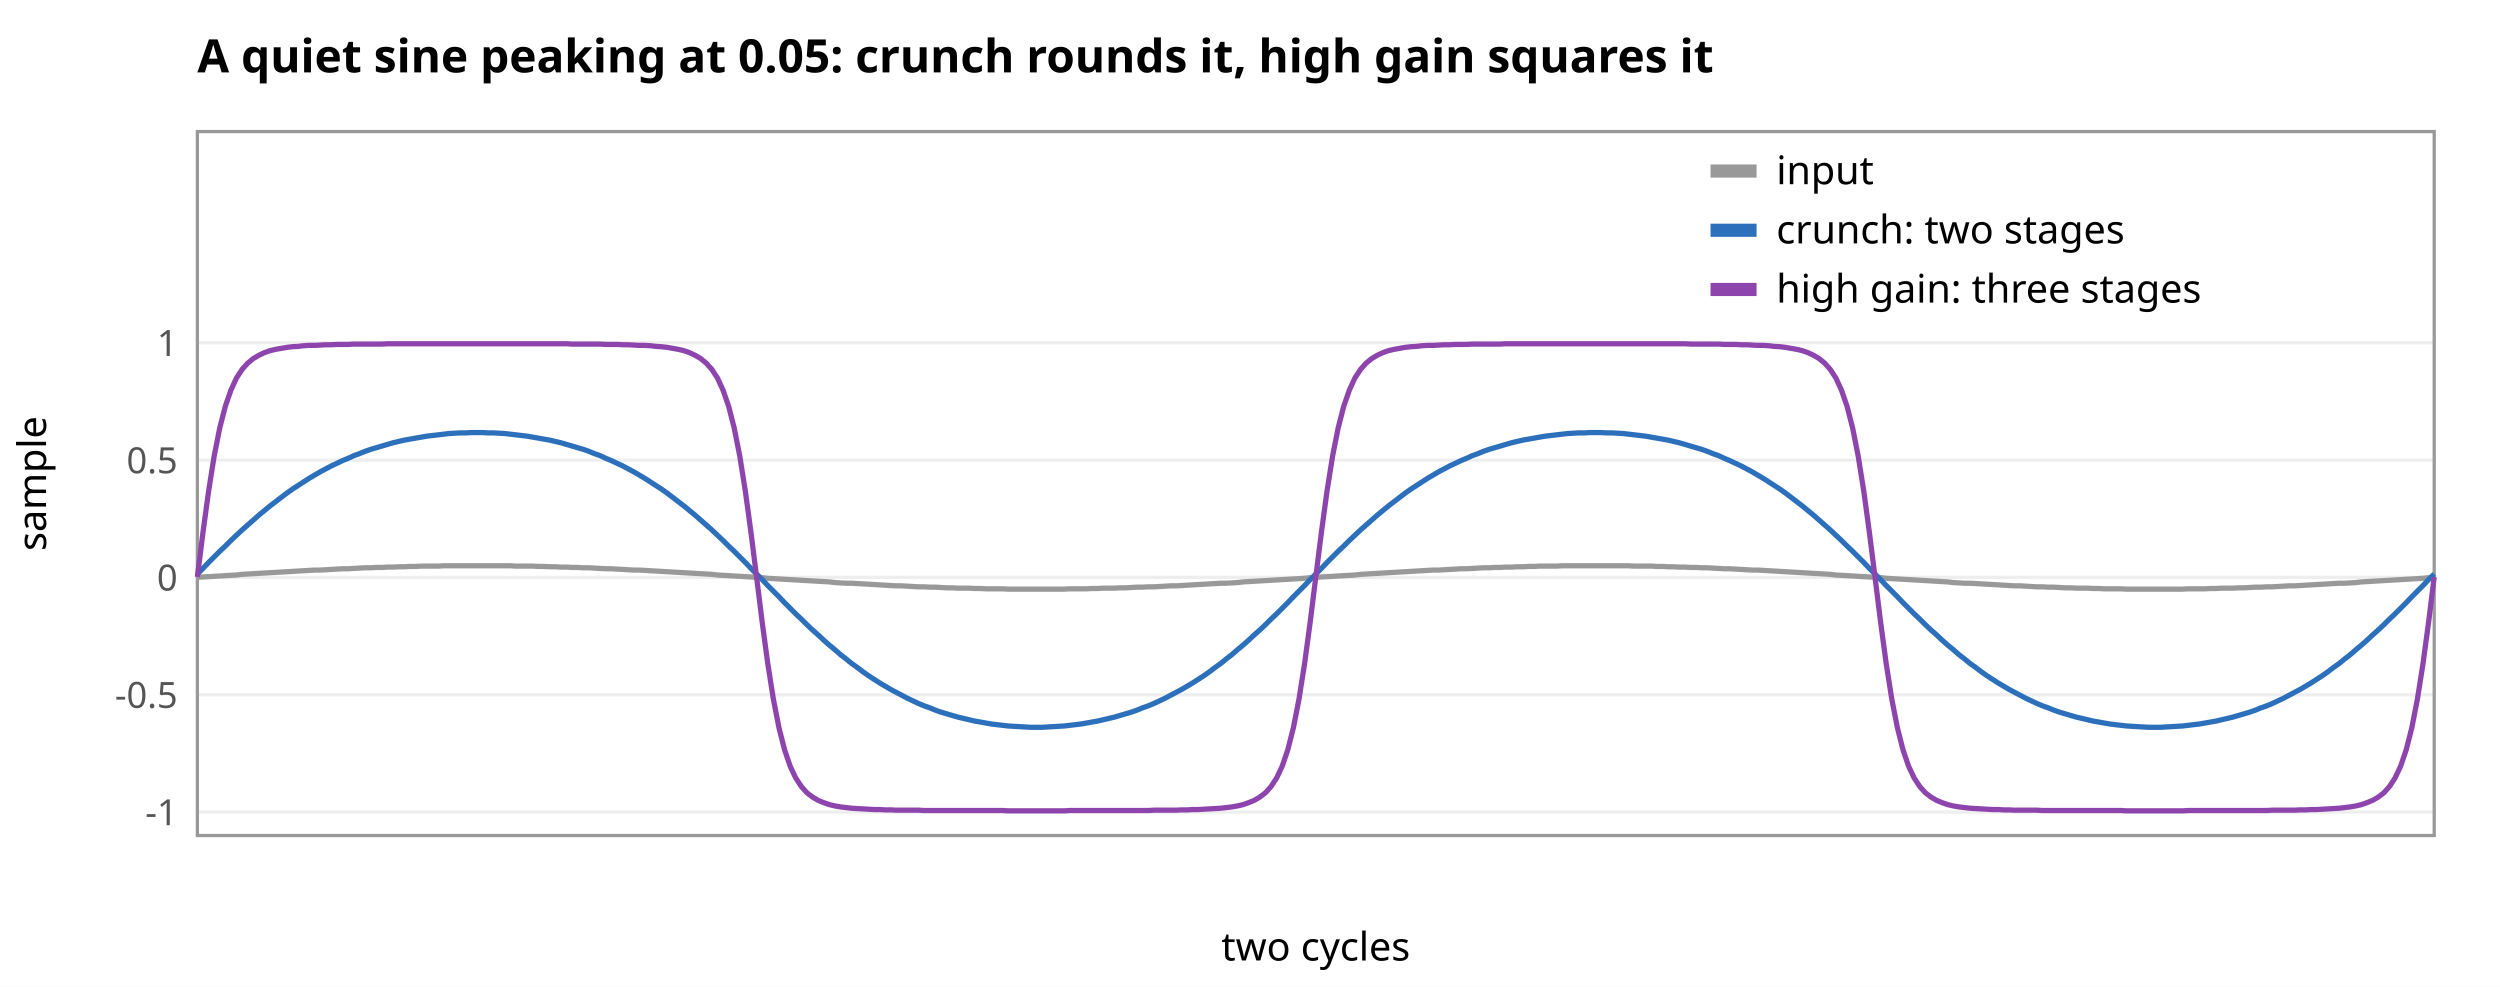
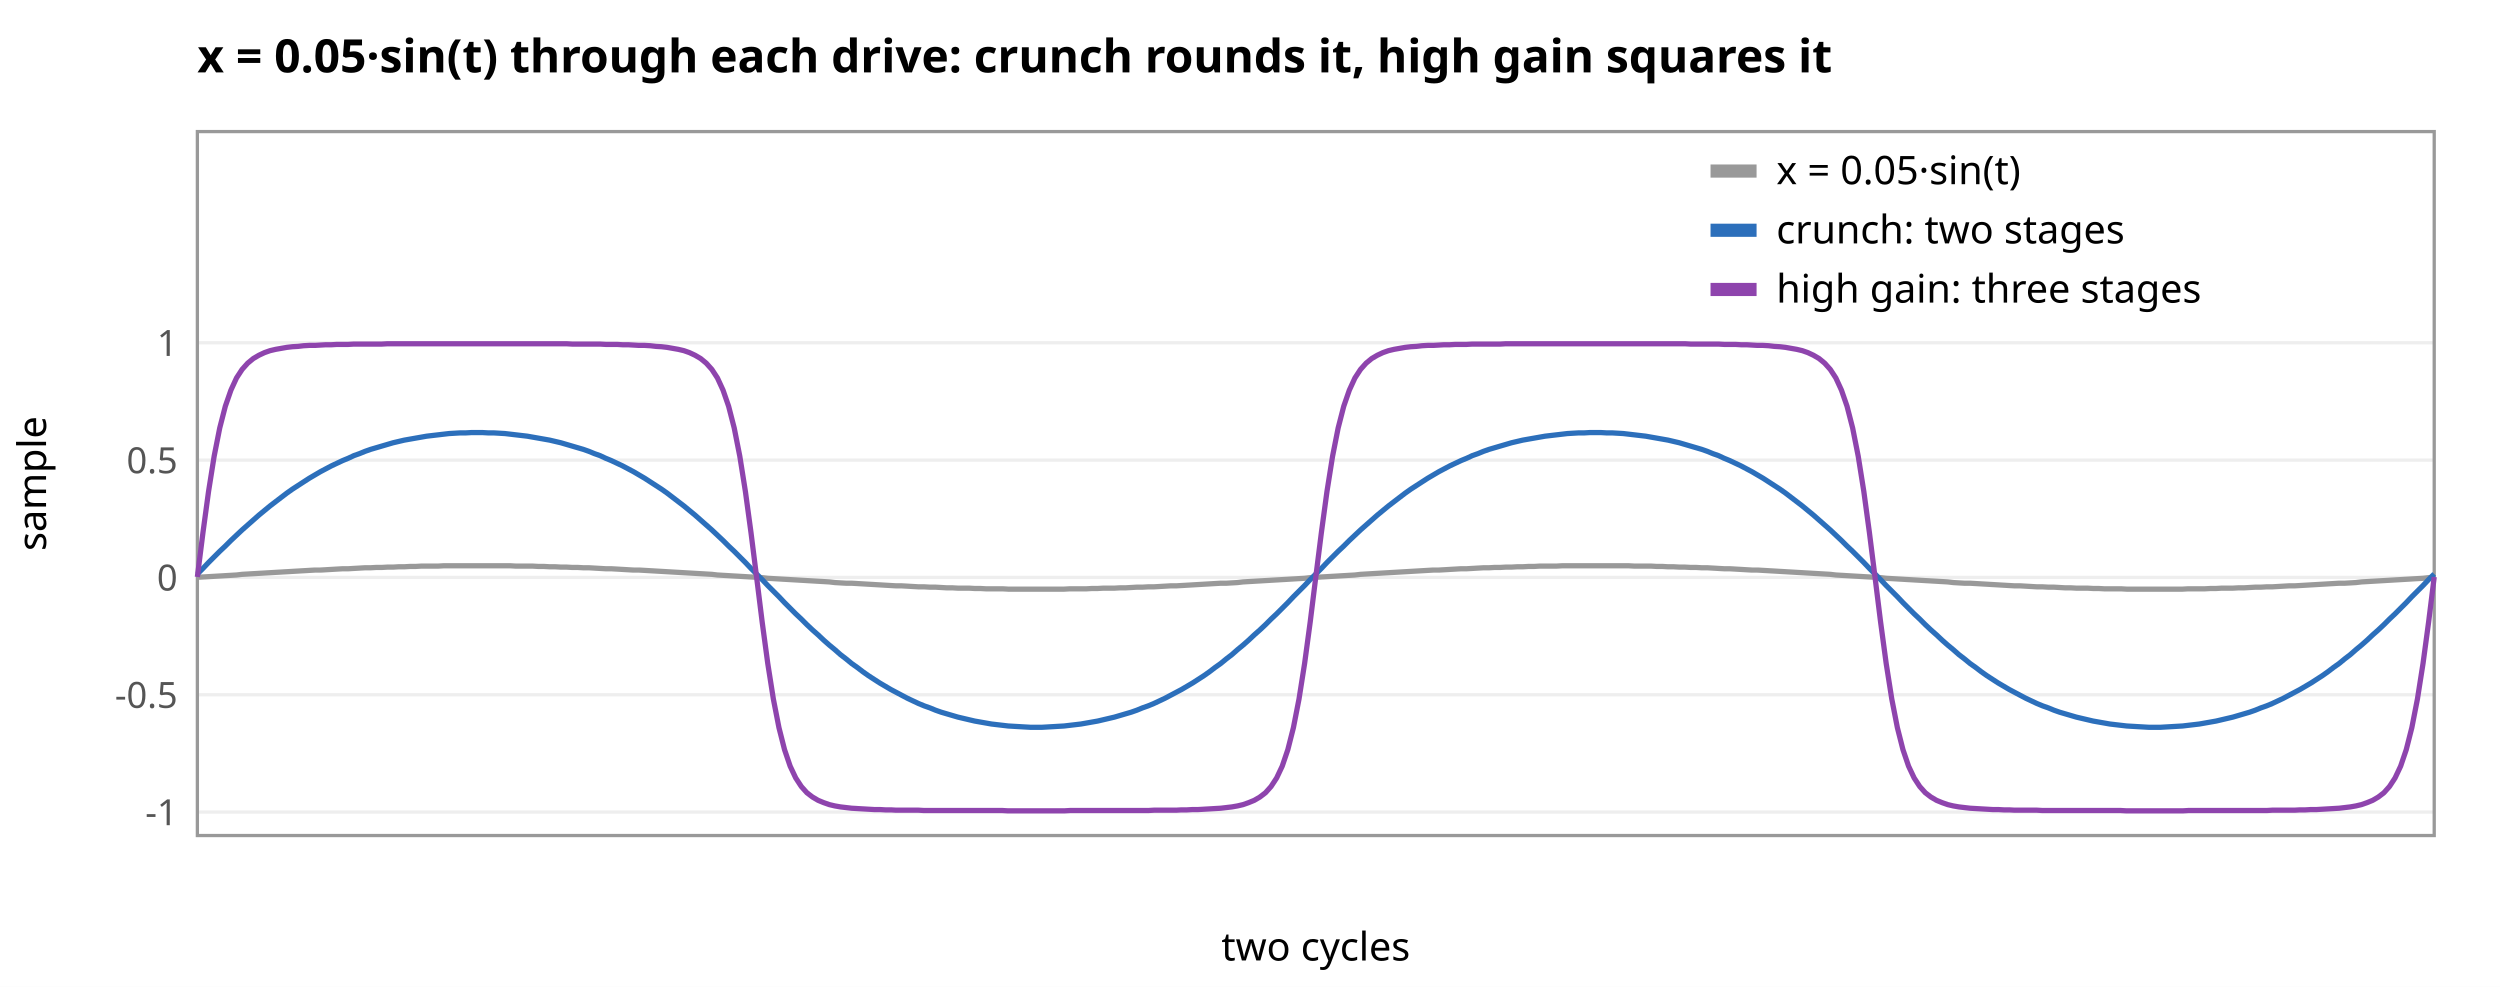
<svg xmlns="http://www.w3.org/2000/svg" width="760" height="300" viewBox="0 0 760 300" font-family="sans-serif">
  <rect width="100%" height="100%" fill="white" />
-   <text x="60" y="22" font-size="14" font-weight="bold">A quiet sine peaking at 0.05: crunch rounds it, high gain squares it</text>
+   <text x="60" y="22" font-size="14" font-weight="bold">x = 0.05·sin(t) through each drive: crunch rounds it, high gain squares it</text>
  <line x1="60" x2="740" y1="246.867" y2="246.867" stroke="#eee" />
  <text x="54" y="250.867" font-size="11" text-anchor="end" fill="#555">-1</text>
  <line x1="60" x2="740" y1="211.2" y2="211.2" stroke="#eee" />
  <text x="54" y="215.2" font-size="11" text-anchor="end" fill="#555">-0.5</text>
  <line x1="60" x2="740" y1="175.533" y2="175.533" stroke="#eee" />
  <text x="54" y="179.533" font-size="11" text-anchor="end" fill="#555">0</text>
  <line x1="60" x2="740" y1="139.867" y2="139.867" stroke="#eee" />
  <text x="54" y="143.867" font-size="11" text-anchor="end" fill="#555">0.5</text>
  <line x1="60" x2="740" y1="104.2" y2="104.2" stroke="#eee" />
  <text x="54" y="108.2" font-size="11" text-anchor="end" fill="#555">1</text>
  <rect x="60" y="40" width="680" height="214" fill="none" stroke="#999" />
  <text x="400" y="292" font-size="12" text-anchor="middle">two cycles</text>
  <text x="14" y="147" font-size="12" text-anchor="middle" transform="rotate(-90 14 147)">sample</text>
  <polyline points="60.0,175.5 61.7,175.4 63.4,175.3 65.1,175.2 66.8,175.1 68.5,175.0 70.2,174.9 71.9,174.8 73.6,174.6 75.3,174.5 77.0,174.4 78.7,174.3 80.4,174.2 82.1,174.1 83.8,174.0 85.5,173.9 87.2,173.8 88.9,173.7 90.6,173.6 92.3,173.5 94.0,173.4 95.7,173.3 97.4,173.3 99.1,173.2 100.8,173.1 102.5,173.0 104.2,172.9 105.9,172.9 107.6,172.8 109.3,172.7 111.0,172.6 112.7,172.6 114.4,172.5 116.1,172.5 117.8,172.4 119.5,172.4 121.2,172.3 122.9,172.3 124.6,172.2 126.3,172.2 128.0,172.1 129.7,172.1 131.4,172.1 133.1,172.1 134.8,172.0 136.5,172.0 138.2,172.0 139.9,172.0 141.6,172.0 143.3,172.0 145.0,172.0 146.7,172.0 148.4,172.0 150.1,172.0 151.8,172.0 153.5,172.0 155.2,172.0 156.9,172.1 158.6,172.1 160.3,172.1 162.0,172.1 163.7,172.2 165.4,172.2 167.1,172.3 168.8,172.3 170.5,172.4 172.2,172.4 173.9,172.5 175.6,172.5 177.3,172.6 179.0,172.6 180.7,172.7 182.4,172.8 184.1,172.9 185.8,172.9 187.5,173.0 189.2,173.1 190.9,173.2 192.6,173.3 194.3,173.3 196.0,173.4 197.7,173.5 199.4,173.6 201.1,173.7 202.8,173.8 204.5,173.9 206.2,174.0 207.9,174.1 209.6,174.2 211.3,174.3 213.0,174.4 214.7,174.5 216.4,174.6 218.1,174.8 219.8,174.9 221.5,175.0 223.2,175.1 224.9,175.2 226.6,175.3 228.3,175.4 230.0,175.5 231.7,175.6 233.4,175.8 235.1,175.9 236.8,176.0 238.5,176.1 240.2,176.2 241.9,176.3 243.6,176.4 245.3,176.5 247.0,176.6 248.7,176.7 250.4,176.8 252.1,176.9 253.8,177.1 255.5,177.2 257.2,177.3 258.9,177.3 260.6,177.4 262.3,177.5 264.0,177.6 265.7,177.7 267.4,177.8 269.1,177.9 270.8,178.0 272.5,178.1 274.2,178.1 275.9,178.2 277.6,178.3 279.3,178.4 281.0,178.4 282.7,178.5 284.4,178.5 286.1,178.6 287.8,178.7 289.5,178.7 291.2,178.8 292.9,178.8 294.6,178.8 296.3,178.9 298.0,178.9 299.7,179.0 301.4,179.0 303.1,179.0 304.8,179.0 306.5,179.1 308.2,179.1 309.9,179.1 311.6,179.1 313.3,179.1 315.0,179.1 316.7,179.1 318.4,179.1 320.1,179.1 321.8,179.1 323.5,179.1 325.2,179.0 326.9,179.0 328.6,179.0 330.3,179.0 332.0,178.9 333.7,178.9 335.4,178.8 337.1,178.8 338.8,178.8 340.5,178.7 342.2,178.7 343.9,178.6 345.6,178.5 347.3,178.5 349.0,178.4 350.7,178.4 352.4,178.3 354.1,178.2 355.8,178.1 357.5,178.1 359.2,178.0 360.9,177.9 362.6,177.8 364.3,177.7 366.0,177.6 367.7,177.5 369.4,177.4 371.1,177.3 372.8,177.3 374.5,177.2 376.2,177.1 377.9,176.9 379.6,176.8 381.3,176.7 383.0,176.6 384.7,176.5 386.4,176.4 388.1,176.3 389.8,176.2 391.5,176.1 393.2,176.0 394.9,175.9 396.6,175.8 398.3,175.6 400.0,175.5 401.7,175.4 403.4,175.3 405.1,175.2 406.8,175.1 408.5,175.0 410.2,174.9 411.9,174.8 413.6,174.6 415.3,174.5 417.0,174.4 418.7,174.3 420.4,174.2 422.1,174.1 423.8,174.0 425.5,173.9 427.2,173.8 428.9,173.7 430.6,173.6 432.3,173.5 434.0,173.4 435.7,173.3 437.4,173.3 439.1,173.2 440.8,173.1 442.5,173.0 444.2,172.9 445.9,172.9 447.6,172.8 449.3,172.7 451.0,172.6 452.7,172.6 454.4,172.5 456.1,172.5 457.8,172.4 459.5,172.4 461.2,172.3 462.9,172.3 464.6,172.2 466.3,172.2 468.0,172.1 469.7,172.1 471.4,172.1 473.1,172.1 474.8,172.0 476.5,172.0 478.2,172.0 479.9,172.0 481.6,172.0 483.3,172.0 485.0,172.0 486.7,172.0 488.4,172.0 490.1,172.0 491.8,172.0 493.5,172.0 495.2,172.0 496.9,172.1 498.6,172.1 500.3,172.1 502.0,172.1 503.7,172.2 505.4,172.2 507.1,172.3 508.8,172.3 510.5,172.4 512.2,172.4 513.9,172.5 515.6,172.5 517.3,172.6 519.0,172.6 520.7,172.7 522.4,172.8 524.1,172.9 525.8,172.9 527.5,173.0 529.2,173.1 530.9,173.2 532.6,173.3 534.3,173.3 536.0,173.4 537.7,173.5 539.4,173.6 541.1,173.7 542.8,173.8 544.5,173.9 546.2,174.0 547.9,174.1 549.6,174.2 551.3,174.3 553.0,174.4 554.7,174.5 556.4,174.6 558.1,174.8 559.8,174.9 561.5,175.0 563.2,175.1 564.9,175.2 566.6,175.3 568.3,175.4 570.0,175.5 571.7,175.6 573.4,175.8 575.1,175.9 576.8,176.0 578.5,176.1 580.2,176.2 581.9,176.3 583.6,176.4 585.3,176.5 587.0,176.6 588.7,176.7 590.4,176.8 592.1,176.9 593.8,177.1 595.5,177.2 597.2,177.3 598.9,177.3 600.6,177.4 602.3,177.5 604.0,177.6 605.7,177.7 607.4,177.8 609.1,177.9 610.8,178.0 612.5,178.1 614.2,178.1 615.9,178.2 617.6,178.3 619.3,178.4 621.0,178.4 622.7,178.5 624.4,178.5 626.1,178.6 627.8,178.7 629.5,178.7 631.2,178.8 632.9,178.8 634.6,178.8 636.3,178.9 638.0,178.9 639.7,179.0 641.4,179.0 643.1,179.0 644.8,179.0 646.5,179.1 648.2,179.1 649.9,179.1 651.6,179.1 653.3,179.1 655.0,179.1 656.7,179.1 658.4,179.1 660.1,179.1 661.8,179.1 663.5,179.1 665.2,179.0 666.9,179.0 668.6,179.0 670.3,179.0 672.0,178.9 673.7,178.9 675.4,178.8 677.1,178.8 678.8,178.8 680.5,178.7 682.2,178.7 683.9,178.6 685.6,178.5 687.3,178.5 689.0,178.4 690.7,178.4 692.4,178.3 694.1,178.2 695.8,178.1 697.5,178.1 699.2,178.0 700.9,177.9 702.6,177.8 704.3,177.7 706.0,177.6 707.7,177.5 709.4,177.4 711.1,177.3 712.8,177.3 714.5,177.2 716.2,177.1 717.9,176.9 719.6,176.8 721.3,176.7 723.0,176.6 724.7,176.5 726.4,176.4 728.1,176.3 729.8,176.2 731.5,176.1 733.2,176.0 734.9,175.9 736.6,175.8 738.3,175.6 740.0,175.5" fill="none" stroke="#999" stroke-width="1.6" />
  <rect x="520" y="50" width="14" height="4" fill="#999" />
-   <text x="540" y="56" font-size="12">input</text>
+   <text x="540" y="56" font-size="12">x = 0.05·sin(t)</text>
  <polyline points="60.0,174.5 61.7,172.8 63.4,171.0 65.1,169.3 66.8,167.6 68.5,166.0 70.2,164.3 71.9,162.7 73.6,161.1 75.3,159.6 77.0,158.1 78.7,156.6 80.4,155.2 82.1,153.8 83.8,152.5 85.5,151.2 87.2,149.9 88.9,148.7 90.6,147.6 92.3,146.5 94.0,145.4 95.7,144.4 97.4,143.4 99.1,142.5 100.8,141.6 102.5,140.8 104.2,140.0 105.9,139.3 107.6,138.5 109.3,137.9 111.0,137.2 112.7,136.6 114.4,136.1 116.1,135.6 117.8,135.1 119.5,134.6 121.2,134.2 122.9,133.8 124.6,133.5 126.3,133.2 128.0,132.9 129.7,132.6 131.4,132.4 133.1,132.2 134.8,132.0 136.5,131.8 138.2,131.7 139.9,131.6 141.6,131.6 143.3,131.5 145.0,131.5 146.7,131.5 148.4,131.6 150.1,131.6 151.8,131.7 153.5,131.8 155.2,132.0 156.9,132.2 158.6,132.4 160.3,132.6 162.0,132.9 163.7,133.2 165.4,133.5 167.1,133.8 168.8,134.2 170.5,134.6 172.2,135.1 173.9,135.6 175.6,136.1 177.3,136.6 179.0,137.2 180.7,137.9 182.4,138.5 184.1,139.3 185.8,140.0 187.5,140.8 189.2,141.6 190.9,142.5 192.6,143.4 194.3,144.4 196.0,145.4 197.7,146.5 199.4,147.6 201.1,148.7 202.8,149.9 204.5,151.2 206.2,152.5 207.9,153.8 209.6,155.2 211.3,156.6 213.0,158.1 214.7,159.6 216.4,161.1 218.1,162.7 219.8,164.3 221.5,166.0 223.2,167.6 224.9,169.3 226.6,171.0 228.3,172.8 230.0,174.5 231.7,176.2 233.4,178.0 235.1,179.7 236.8,181.4 238.5,183.2 240.2,184.9 241.9,186.6 243.6,188.2 245.3,189.9 247.0,191.5 248.7,193.0 250.4,194.6 252.1,196.1 253.8,197.5 255.5,199.0 257.2,200.3 258.9,201.7 260.6,202.9 262.3,204.2 264.0,205.4 265.7,206.5 267.4,207.6 269.1,208.6 270.8,209.6 272.5,210.5 274.2,211.4 275.9,212.3 277.6,213.1 279.3,213.9 281.0,214.6 282.7,215.2 284.4,215.9 286.1,216.5 287.8,217.0 289.5,217.5 291.2,218.0 292.9,218.4 294.6,218.8 296.3,219.2 298.0,219.5 299.7,219.8 301.4,220.1 303.1,220.3 304.8,220.5 306.5,220.7 308.2,220.8 309.9,220.9 311.6,221.0 313.3,221.1 315.0,221.1 316.7,221.1 318.4,221.0 320.1,220.9 321.8,220.8 323.5,220.7 325.2,220.5 326.9,220.3 328.6,220.1 330.3,219.8 332.0,219.5 333.7,219.2 335.4,218.8 337.1,218.4 338.8,218.0 340.5,217.5 342.2,217.0 343.9,216.5 345.6,215.9 347.3,215.2 349.0,214.6 350.7,213.9 352.4,213.1 354.1,212.3 355.8,211.4 357.5,210.5 359.2,209.6 360.9,208.6 362.6,207.6 364.3,206.5 366.0,205.4 367.7,204.2 369.4,202.9 371.1,201.7 372.8,200.3 374.5,199.0 376.2,197.5 377.9,196.1 379.6,194.6 381.3,193.0 383.0,191.5 384.7,189.9 386.4,188.2 388.1,186.6 389.8,184.9 391.5,183.2 393.2,181.4 394.9,179.7 396.6,178.0 398.3,176.2 400.0,174.5 401.7,172.8 403.4,171.0 405.1,169.3 406.8,167.6 408.5,166.0 410.2,164.3 411.9,162.7 413.6,161.1 415.3,159.6 417.0,158.1 418.7,156.6 420.4,155.2 422.1,153.8 423.8,152.5 425.5,151.2 427.2,149.9 428.9,148.7 430.6,147.6 432.3,146.5 434.0,145.4 435.7,144.4 437.4,143.4 439.1,142.5 440.8,141.6 442.5,140.8 444.2,140.0 445.9,139.3 447.6,138.5 449.3,137.9 451.0,137.2 452.7,136.6 454.4,136.1 456.1,135.6 457.8,135.1 459.5,134.6 461.2,134.2 462.9,133.8 464.6,133.5 466.3,133.2 468.0,132.9 469.7,132.6 471.4,132.4 473.1,132.2 474.8,132.0 476.5,131.8 478.2,131.7 479.9,131.6 481.6,131.6 483.3,131.5 485.0,131.5 486.7,131.5 488.4,131.6 490.1,131.6 491.8,131.7 493.5,131.8 495.2,132.0 496.9,132.2 498.6,132.4 500.3,132.6 502.0,132.9 503.7,133.2 505.4,133.5 507.1,133.8 508.8,134.2 510.5,134.6 512.2,135.1 513.9,135.6 515.6,136.1 517.3,136.6 519.0,137.2 520.7,137.9 522.4,138.5 524.1,139.3 525.8,140.0 527.5,140.8 529.2,141.6 530.9,142.5 532.6,143.4 534.3,144.4 536.0,145.4 537.7,146.5 539.4,147.6 541.1,148.7 542.8,149.9 544.5,151.2 546.2,152.5 547.9,153.8 549.6,155.2 551.3,156.6 553.0,158.1 554.7,159.6 556.4,161.1 558.1,162.7 559.8,164.3 561.5,166.0 563.2,167.6 564.9,169.3 566.6,171.0 568.3,172.8 570.0,174.5 571.7,176.2 573.4,178.0 575.1,179.7 576.8,181.4 578.5,183.2 580.2,184.9 581.9,186.6 583.6,188.2 585.3,189.9 587.0,191.5 588.7,193.0 590.4,194.6 592.1,196.1 593.8,197.5 595.5,199.0 597.2,200.3 598.9,201.7 600.6,202.9 602.3,204.2 604.0,205.4 605.7,206.5 607.4,207.6 609.1,208.6 610.8,209.6 612.5,210.5 614.2,211.4 615.9,212.3 617.6,213.1 619.3,213.9 621.0,214.6 622.7,215.2 624.4,215.9 626.1,216.5 627.8,217.0 629.5,217.5 631.2,218.0 632.9,218.4 634.6,218.8 636.3,219.2 638.0,219.5 639.7,219.8 641.4,220.1 643.1,220.3 644.8,220.5 646.5,220.7 648.2,220.8 649.9,220.9 651.6,221.0 653.3,221.1 655.0,221.1 656.7,221.1 658.4,221.0 660.1,220.9 661.8,220.8 663.5,220.7 665.2,220.5 666.9,220.3 668.6,220.1 670.3,219.8 672.0,219.5 673.7,219.2 675.4,218.8 677.1,218.4 678.8,218.0 680.5,217.5 682.2,217.0 683.9,216.5 685.6,215.9 687.3,215.2 689.0,214.6 690.7,213.9 692.4,213.1 694.1,212.3 695.8,211.4 697.5,210.5 699.2,209.6 700.9,208.6 702.6,207.6 704.3,206.5 706.0,205.4 707.7,204.2 709.4,202.9 711.1,201.7 712.8,200.3 714.5,199.0 716.2,197.5 717.9,196.1 719.6,194.6 721.3,193.0 723.0,191.5 724.7,189.9 726.4,188.2 728.1,186.6 729.8,184.9 731.5,183.2 733.2,181.4 734.9,179.7 736.6,178.0 738.3,176.2 740.0,174.5" fill="none" stroke="#2c6fbb" stroke-width="1.6" />
  <rect x="520" y="68" width="14" height="4" fill="#2c6fbb" />
  <text x="540" y="74" font-size="12">crunch: two stages</text>
  <polyline points="60.0,175.4 61.7,161.9 63.4,149.4 65.1,138.7 66.8,130.1 68.5,123.5 70.2,118.6 71.9,114.9 73.6,112.3 75.3,110.4 77.0,109.0 78.7,108.0 80.4,107.2 82.1,106.6 83.8,106.2 85.5,105.9 87.2,105.6 88.9,105.4 90.6,105.3 92.3,105.1 94.0,105.0 95.7,105.0 97.4,104.9 99.1,104.8 100.8,104.8 102.5,104.7 104.2,104.7 105.9,104.7 107.6,104.6 109.3,104.6 111.0,104.6 112.7,104.6 114.4,104.6 116.1,104.6 117.8,104.5 119.5,104.5 121.2,104.5 122.9,104.5 124.6,104.5 126.3,104.5 128.0,104.5 129.7,104.5 131.4,104.5 133.1,104.5 134.8,104.5 136.5,104.5 138.2,104.5 139.9,104.5 141.6,104.5 143.3,104.5 145.0,104.5 146.7,104.5 148.4,104.5 150.1,104.5 151.8,104.5 153.5,104.5 155.2,104.5 156.9,104.5 158.6,104.5 160.3,104.5 162.0,104.5 163.7,104.5 165.4,104.5 167.1,104.5 168.8,104.5 170.5,104.5 172.2,104.5 173.9,104.6 175.6,104.6 177.3,104.6 179.0,104.6 180.7,104.6 182.4,104.6 184.1,104.7 185.8,104.7 187.5,104.7 189.2,104.8 190.9,104.8 192.6,104.9 194.3,105.0 196.0,105.0 197.7,105.1 199.4,105.3 201.1,105.4 202.8,105.6 204.5,105.9 206.2,106.2 207.9,106.6 209.6,107.2 211.3,108.0 213.0,109.0 214.7,110.4 216.4,112.3 218.1,114.9 219.8,118.6 221.5,123.5 223.2,130.1 224.9,138.7 226.6,149.4 228.3,161.9 230.0,175.4 231.7,189.1 233.4,201.7 235.1,212.5 236.8,221.2 238.5,227.9 240.2,232.9 241.9,236.5 243.6,239.1 245.3,241.0 247.0,242.3 248.7,243.3 250.4,244.0 252.1,244.6 253.8,245.0 255.5,245.3 257.2,245.5 258.9,245.7 260.6,245.8 262.3,245.9 264.0,246.0 265.7,246.1 267.4,246.1 269.1,246.2 270.8,246.2 272.5,246.3 274.2,246.3 275.9,246.3 277.6,246.3 279.3,246.3 281.0,246.4 282.7,246.4 284.4,246.4 286.1,246.4 287.8,246.4 289.5,246.4 291.2,246.4 292.9,246.4 294.6,246.4 296.3,246.4 298.0,246.4 299.7,246.4 301.4,246.4 303.1,246.4 304.8,246.4 306.5,246.5 308.2,246.5 309.9,246.5 311.6,246.5 313.3,246.5 315.0,246.5 316.7,246.5 318.4,246.5 320.1,246.5 321.8,246.5 323.5,246.5 325.2,246.4 326.9,246.4 328.6,246.4 330.3,246.4 332.0,246.4 333.7,246.4 335.4,246.4 337.1,246.4 338.8,246.4 340.5,246.4 342.2,246.4 343.9,246.4 345.6,246.4 347.3,246.4 349.0,246.4 350.7,246.3 352.4,246.3 354.1,246.3 355.8,246.3 357.5,246.3 359.2,246.2 360.9,246.2 362.6,246.1 364.3,246.1 366.0,246.0 367.7,245.9 369.4,245.8 371.1,245.7 372.8,245.5 374.5,245.3 376.2,245.0 377.9,244.6 379.6,244.0 381.3,243.3 383.0,242.3 384.7,241.0 386.4,239.1 388.1,236.5 389.8,232.9 391.5,227.9 393.2,221.2 394.9,212.5 396.6,201.7 398.3,189.1 400.0,175.4 401.7,161.9 403.4,149.4 405.1,138.7 406.8,130.1 408.5,123.5 410.2,118.6 411.9,114.9 413.6,112.3 415.3,110.4 417.0,109.0 418.7,108.0 420.4,107.2 422.1,106.6 423.8,106.2 425.5,105.9 427.2,105.6 428.9,105.4 430.6,105.3 432.3,105.1 434.0,105.0 435.7,105.0 437.4,104.9 439.1,104.8 440.8,104.8 442.5,104.7 444.2,104.7 445.9,104.7 447.6,104.6 449.3,104.6 451.0,104.6 452.7,104.6 454.4,104.6 456.1,104.6 457.8,104.5 459.5,104.5 461.2,104.5 462.9,104.5 464.6,104.5 466.3,104.5 468.0,104.5 469.7,104.5 471.4,104.5 473.1,104.5 474.8,104.5 476.5,104.5 478.2,104.5 479.9,104.5 481.6,104.5 483.3,104.5 485.0,104.5 486.7,104.5 488.4,104.5 490.1,104.5 491.8,104.5 493.5,104.5 495.2,104.5 496.9,104.5 498.6,104.5 500.3,104.5 502.0,104.5 503.7,104.5 505.4,104.5 507.1,104.5 508.8,104.5 510.5,104.5 512.2,104.5 513.9,104.6 515.6,104.6 517.3,104.6 519.0,104.6 520.7,104.6 522.4,104.6 524.1,104.7 525.8,104.7 527.5,104.7 529.2,104.8 530.9,104.8 532.6,104.9 534.3,105.0 536.0,105.0 537.7,105.1 539.4,105.3 541.1,105.4 542.8,105.6 544.5,105.9 546.2,106.2 547.9,106.6 549.6,107.2 551.3,108.0 553.0,109.0 554.7,110.4 556.4,112.3 558.1,114.9 559.8,118.6 561.5,123.5 563.2,130.1 564.9,138.7 566.6,149.4 568.3,161.9 570.0,175.4 571.7,189.1 573.4,201.7 575.1,212.5 576.8,221.2 578.5,227.9 580.2,232.9 581.9,236.5 583.6,239.1 585.3,241.0 587.0,242.3 588.7,243.3 590.4,244.0 592.1,244.6 593.8,245.0 595.5,245.3 597.2,245.5 598.9,245.7 600.6,245.8 602.3,245.9 604.0,246.0 605.7,246.1 607.4,246.1 609.1,246.2 610.8,246.2 612.5,246.3 614.2,246.3 615.9,246.3 617.6,246.3 619.3,246.3 621.0,246.4 622.7,246.4 624.4,246.4 626.1,246.4 627.8,246.4 629.5,246.4 631.2,246.4 632.9,246.4 634.6,246.4 636.3,246.4 638.0,246.4 639.7,246.4 641.4,246.4 643.1,246.4 644.8,246.4 646.5,246.5 648.2,246.5 649.9,246.5 651.6,246.5 653.3,246.5 655.0,246.5 656.7,246.5 658.4,246.5 660.1,246.5 661.8,246.5 663.5,246.5 665.2,246.4 666.9,246.4 668.6,246.4 670.3,246.4 672.0,246.4 673.7,246.4 675.4,246.4 677.1,246.4 678.8,246.4 680.5,246.4 682.2,246.4 683.9,246.4 685.6,246.4 687.3,246.4 689.0,246.4 690.7,246.3 692.4,246.3 694.1,246.3 695.8,246.3 697.5,246.3 699.2,246.2 700.9,246.2 702.6,246.1 704.3,246.1 706.0,246.0 707.7,245.9 709.4,245.8 711.1,245.7 712.8,245.5 714.5,245.3 716.2,245.0 717.9,244.6 719.6,244.0 721.3,243.3 723.0,242.3 724.7,241.0 726.4,239.1 728.1,236.5 729.8,232.9 731.5,227.9 733.2,221.2 734.9,212.5 736.6,201.7 738.3,189.1 740.0,175.4" fill="none" stroke="#8e44ad" stroke-width="1.6" />
  <rect x="520" y="86" width="14" height="4" fill="#8e44ad" />
  <text x="540" y="92" font-size="12">high gain: three stages</text>
</svg>
